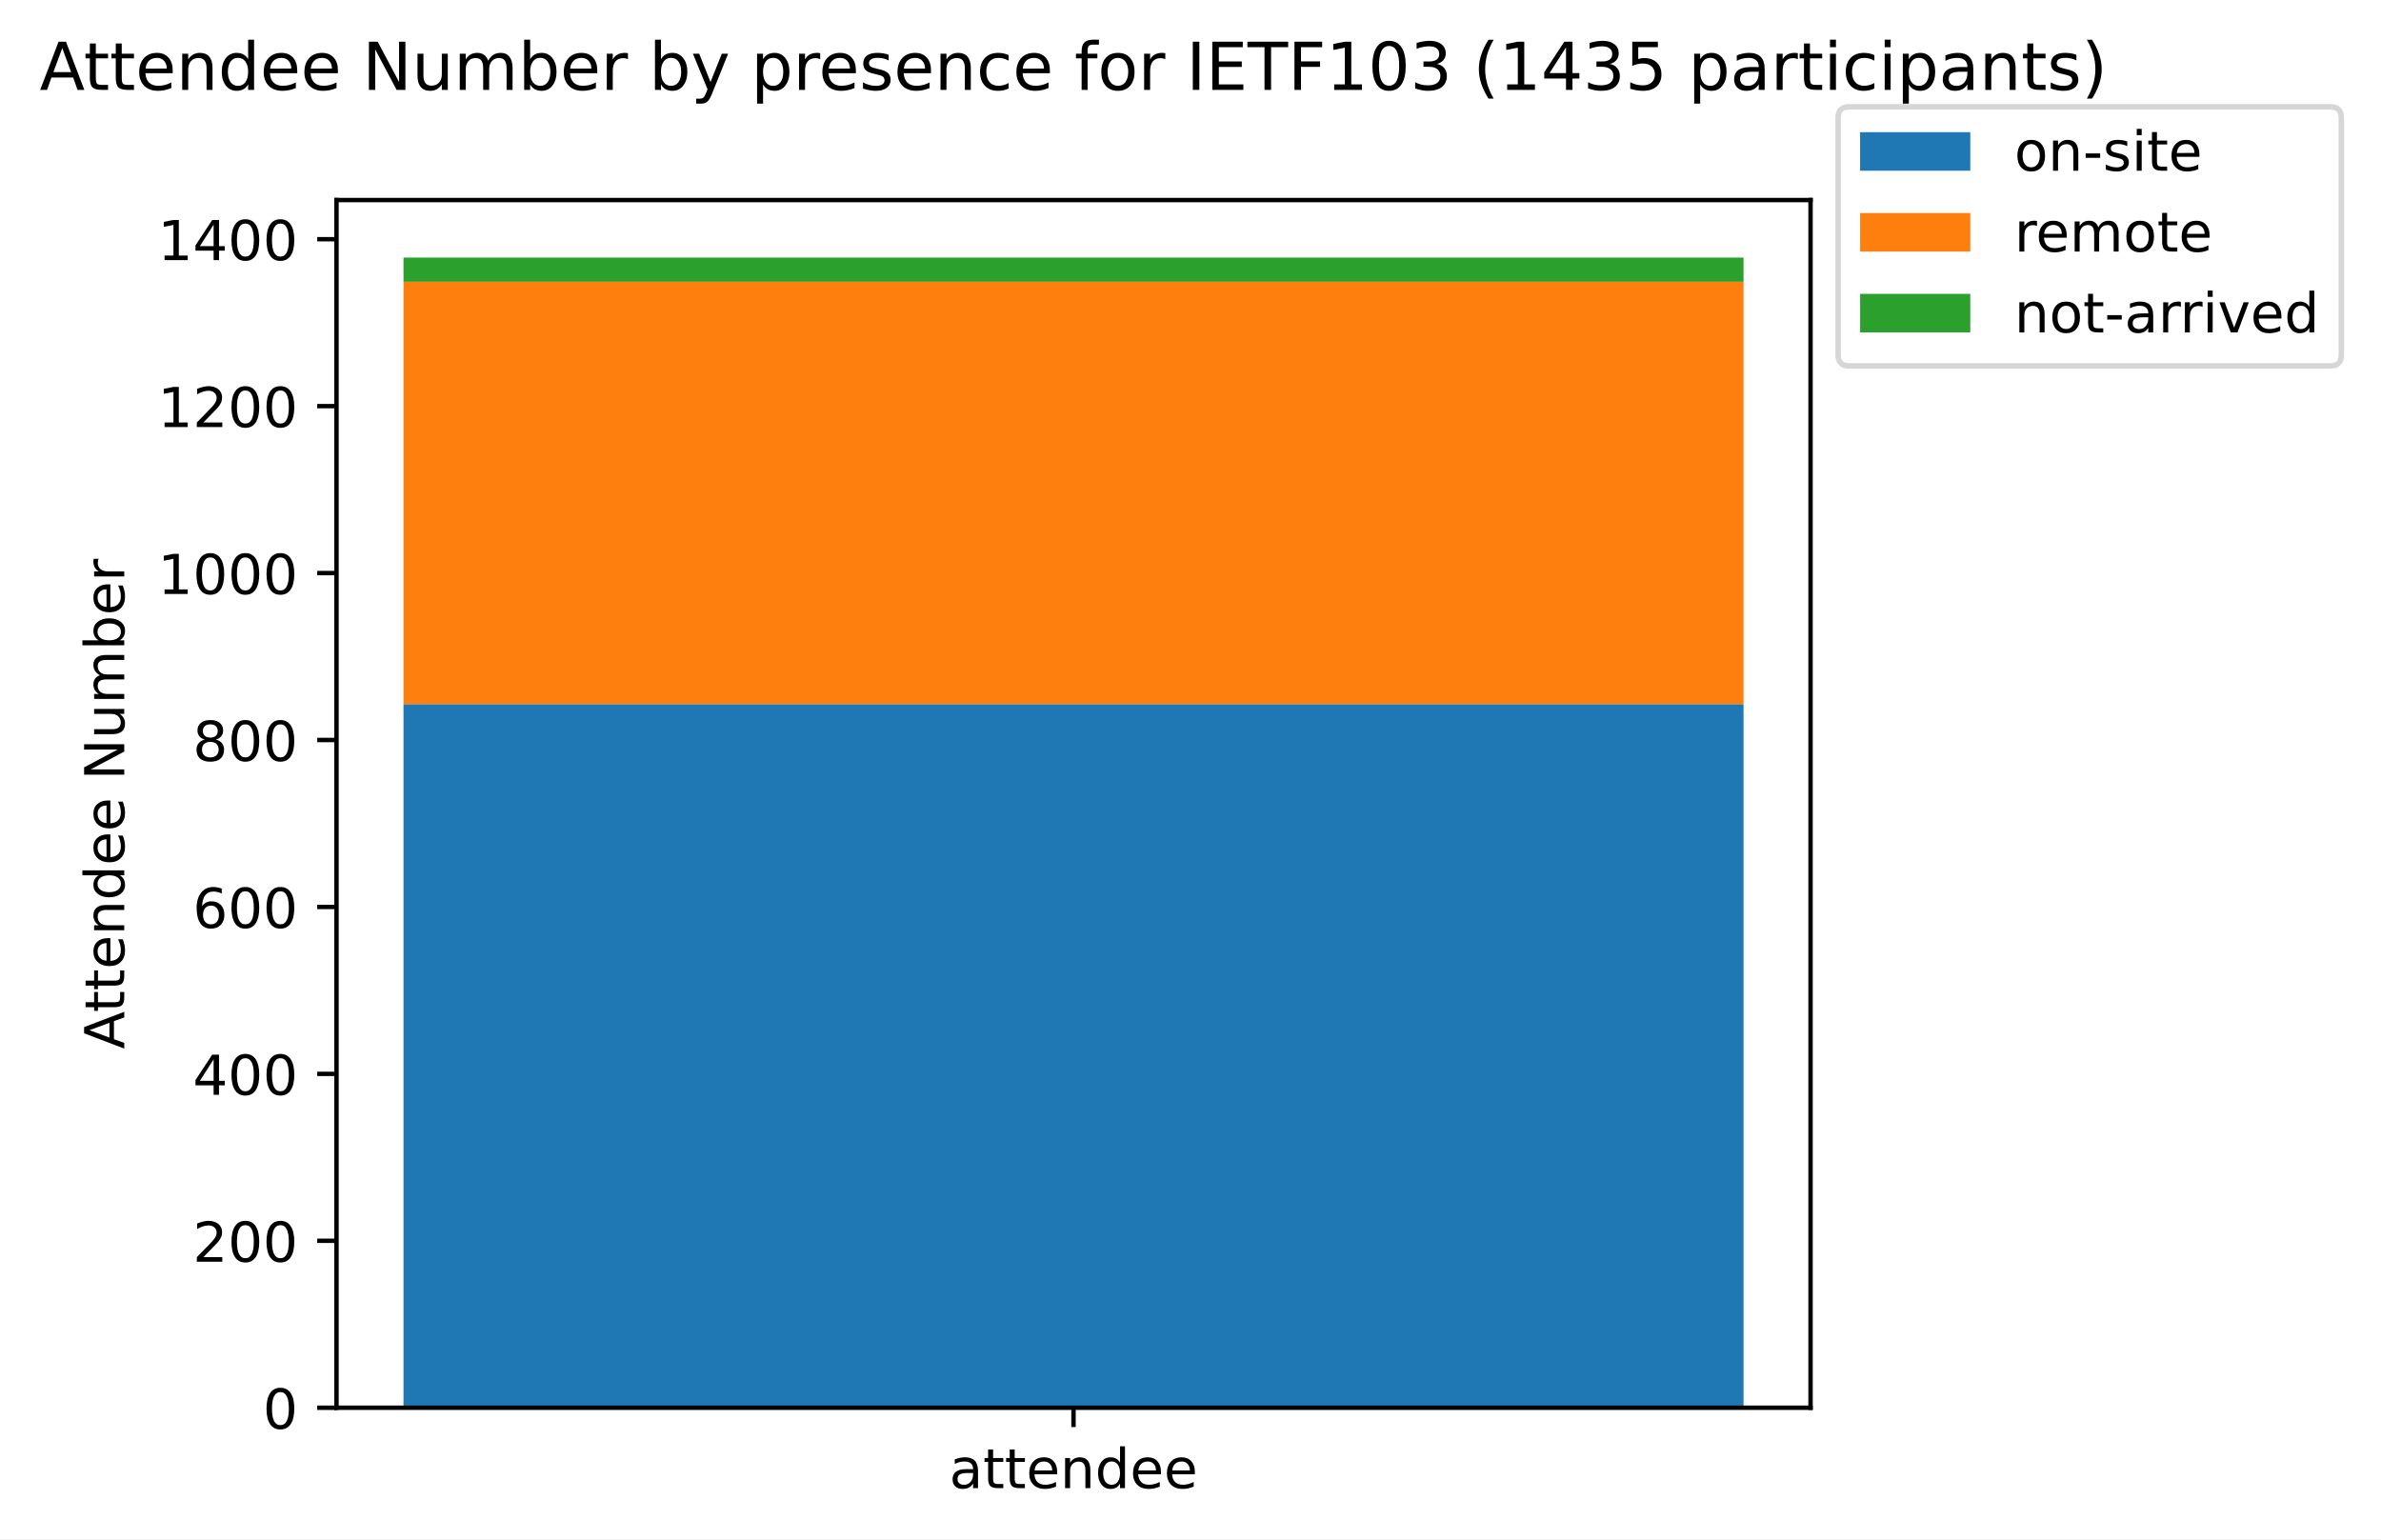
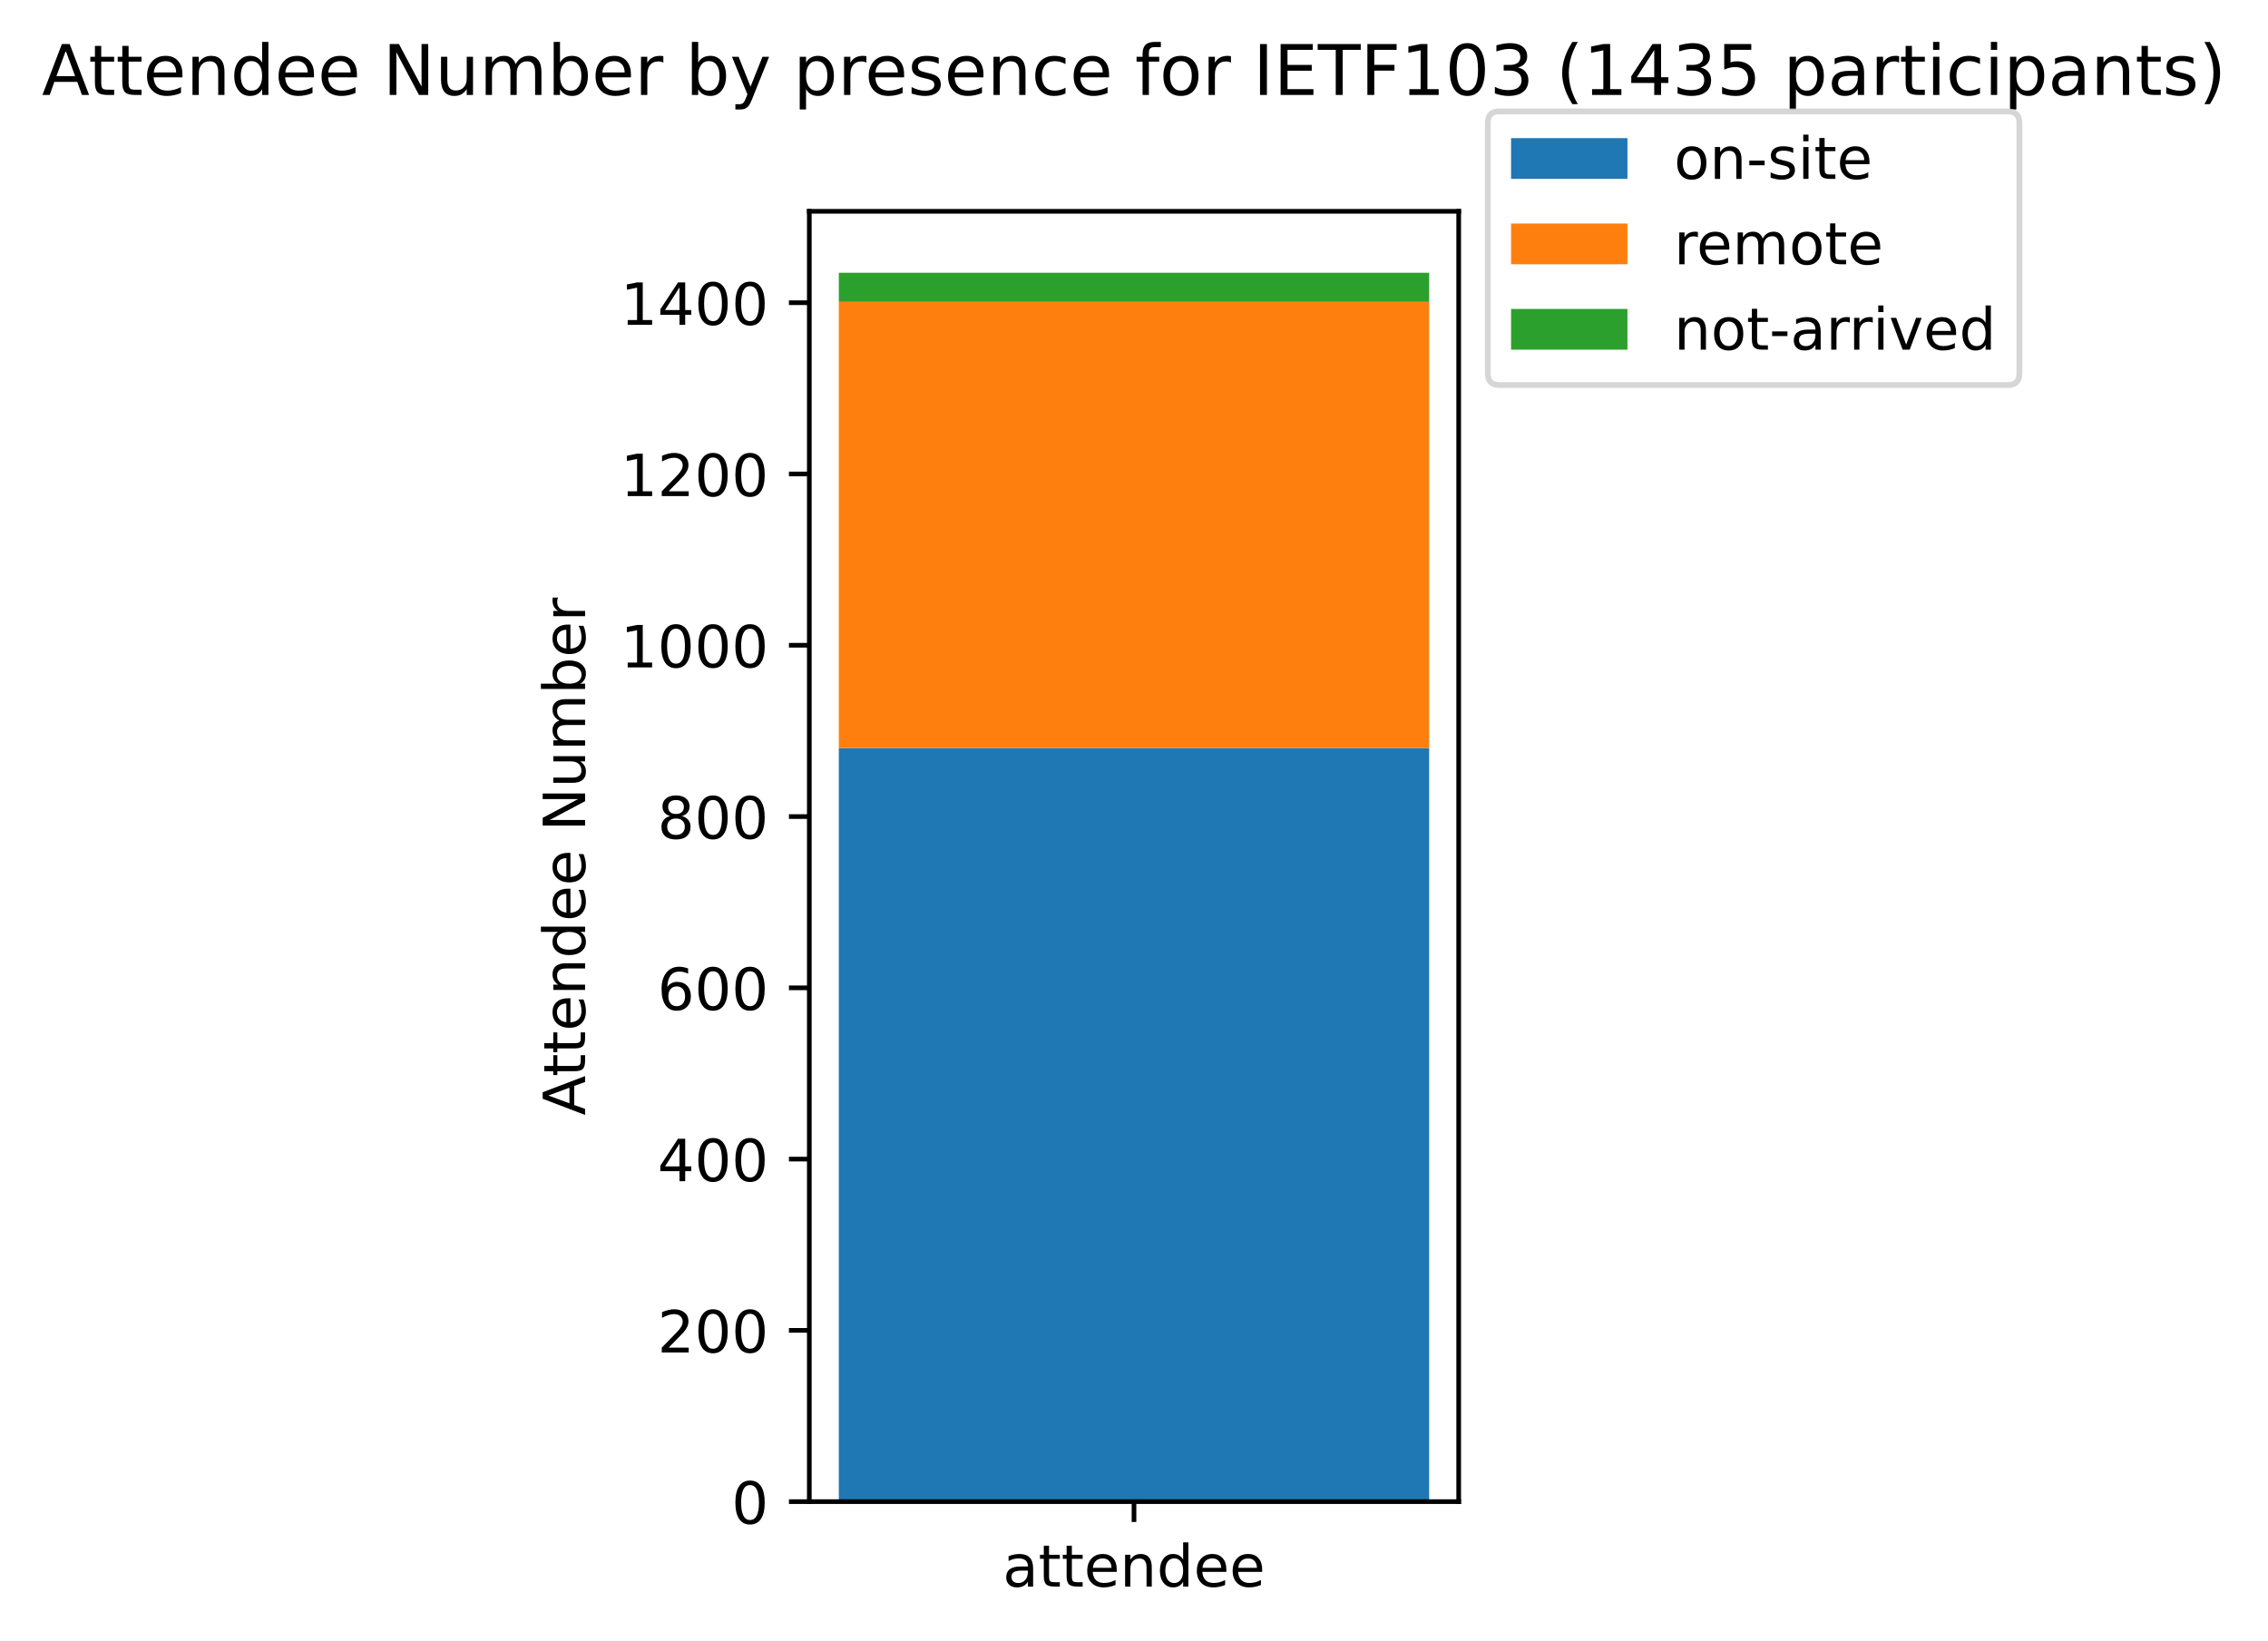
- <svg xmlns="http://www.w3.org/2000/svg" xmlns:xlink="http://www.w3.org/1999/xlink" height="279.436pt" version="1.1" viewBox="0 0 432.234 279.436" width="432.234pt">
+ <svg xmlns="http://www.w3.org/2000/svg" xmlns:xlink="http://www.w3.org/1999/xlink" height="281.956pt" version="1.1" viewBox="0 0 389.762 281.956" width="389.762pt">
  <defs>
    <style type="text/css">
*{stroke-linecap:butt;stroke-linejoin:round;}
  </style>
  </defs>
  <g id="figure_1">
    <g id="patch_1">
-       <path d="M 0 279.436  L 432.234 279.436  L 432.234 0  L 0 0  z " style="fill:#ffffff;" />
+       <path d="M 0 281.956  L 389.762 281.956  L 389.762 0  L 0 0  z " style="fill:#ffffff;" />
    </g>
    <g id="axes_1">
      <g id="patch_2">
-         <path d="M 61.086 255.558  L 328.676 255.558  L 328.676 36.318  L 61.086 36.318  z " style="fill:#ffffff;" />
+         <path d="M 139.081 258.078  L 250.681 258.078  L 250.681 36.318  L 139.081 36.318  z " style="fill:#ffffff;" />
      </g>
      <g id="patch_3">
-         <path clip-path="url(#pcda7696892)" d="M 73.249 255.558  L 316.513 255.558  L 316.513 127.823  L 73.249 127.823  z " style="fill:#1f77b4;" />
+         <path clip-path="url(#p521a126c01)" d="M 144.154 258.078  L 245.608 258.078  L 245.608 128.562  L 144.154 128.562  z " style="fill:#1f77b4;" />
      </g>
      <g id="patch_4">
-         <path clip-path="url(#pcda7696892)" d="M 73.249 127.823  L 316.513 127.823  L 316.513 51.152  L 73.249 51.152  z " style="fill:#ff7f0e;" />
+         <path clip-path="url(#p521a126c01)" d="M 144.154 128.562  L 245.608 128.562  L 245.608 51.882  L 144.154 51.882  z " style="fill:#ff7f0e;" />
      </g>
      <g id="patch_5">
-         <path clip-path="url(#pcda7696892)" d="M 73.249 51.152  L 316.513 51.152  L 316.513 46.758  L 73.249 46.758  z " style="fill:#2ca02c;" />
+         <path clip-path="url(#p521a126c01)" d="M 144.154 51.882  L 245.608 51.882  L 245.608 46.878  L 144.154 46.878  z " style="fill:#2ca02c;" />
      </g>
      <g id="matplotlib.axis_1">
        <g id="xtick_1">
          <g id="line2d_1">
            <defs>
-               <path d="M 0 0  L 0 3.5  " id="m9dc1678843" style="stroke:#000000;stroke-width:0.8;" />
-             </defs>
-             <g>
-               <use style="stroke:#000000;stroke-width:0.8;" x="194.881" xlink:href="#m9dc1678843" y="255.558" />
+               <path d="M 0 0  L 0 3.5  " id="m993fb9ee43" style="stroke:#000000;stroke-width:0.8;" />
+             </defs>
+             <g>
+               <use style="stroke:#000000;stroke-width:0.8;" x="194.881" xlink:href="#m993fb9ee43" y="258.078" />
            </g>
          </g>
          <g id="text_1">
            <defs>
              <path d="M 34.281 27.484  Q 23.391 27.484 19.188 25  Q 14.984 22.516 14.984 16.5  Q 14.984 11.719 18.141 8.906  Q 21.297 6.109 26.703 6.109  Q 34.188 6.109 38.703 11.406  Q 43.219 16.703 43.219 25.484  L 43.219 27.484  z M 52.203 31.203  L 52.203 0  L 43.219 0  L 43.219 8.297  Q 40.141 3.328 35.547 0.953  Q 30.953 -1.422 24.312 -1.422  Q 15.922 -1.422 10.953 3.297  Q 6 8.016 6 15.922  Q 6 25.141 12.172 29.828  Q 18.359 34.516 30.609 34.516  L 43.219 34.516  L 43.219 35.406  Q 43.219 41.609 39.141 45  Q 35.062 48.391 27.688 48.391  Q 23 48.391 18.547 47.266  Q 14.109 46.141 10.016 43.891  L 10.016 52.203  Q 14.938 54.109 19.578 55.047  Q 24.219 56 28.609 56  Q 40.484 56 46.344 49.844  Q 52.203 43.703 52.203 31.203  z " id="DejaVuSans-97" />
              <path d="M 18.312 70.219  L 18.312 54.688  L 36.812 54.688  L 36.812 47.703  L 18.312 47.703  L 18.312 18.016  Q 18.312 11.328 20.141 9.422  Q 21.969 7.516 27.594 7.516  L 36.812 7.516  L 36.812 0  L 27.594 0  Q 17.188 0 13.234 3.875  Q 9.281 7.766 9.281 18.016  L 9.281 47.703  L 2.688 47.703  L 2.688 54.688  L 9.281 54.688  L 9.281 70.219  z " id="DejaVuSans-116" />
              <path d="M 56.203 29.594  L 56.203 25.203  L 14.891 25.203  Q 15.484 15.922 20.484 11.062  Q 25.484 6.203 34.422 6.203  Q 39.594 6.203 44.453 7.469  Q 49.312 8.734 54.109 11.281  L 54.109 2.781  Q 49.266 0.734 44.188 -0.344  Q 39.109 -1.422 33.891 -1.422  Q 20.797 -1.422 13.156 6.188  Q 5.516 13.812 5.516 26.812  Q 5.516 40.234 12.766 48.109  Q 20.016 56 32.328 56  Q 43.359 56 49.781 48.891  Q 56.203 41.797 56.203 29.594  z M 47.219 32.234  Q 47.125 39.594 43.094 43.984  Q 39.062 48.391 32.422 48.391  Q 24.906 48.391 20.391 44.141  Q 15.875 39.891 15.188 32.172  z " id="DejaVuSans-101" />
              <path d="M 54.891 33.016  L 54.891 0  L 45.906 0  L 45.906 32.719  Q 45.906 40.484 42.875 44.328  Q 39.844 48.188 33.797 48.188  Q 26.516 48.188 22.312 43.547  Q 18.109 38.922 18.109 30.906  L 18.109 0  L 9.078 0  L 9.078 54.688  L 18.109 54.688  L 18.109 46.188  Q 21.344 51.125 25.703 53.562  Q 30.078 56 35.797 56  Q 45.219 56 50.047 50.172  Q 54.891 44.344 54.891 33.016  z " id="DejaVuSans-110" />
              <path d="M 45.406 46.391  L 45.406 75.984  L 54.391 75.984  L 54.391 0  L 45.406 0  L 45.406 8.203  Q 42.578 3.328 38.25 0.953  Q 33.938 -1.422 27.875 -1.422  Q 17.969 -1.422 11.734 6.484  Q 5.516 14.406 5.516 27.297  Q 5.516 40.188 11.734 48.094  Q 17.969 56 27.875 56  Q 33.938 56 38.25 53.625  Q 42.578 51.266 45.406 46.391  z M 14.797 27.297  Q 14.797 17.391 18.875 11.75  Q 22.953 6.109 30.078 6.109  Q 37.203 6.109 41.297 11.75  Q 45.406 17.391 45.406 27.297  Q 45.406 37.203 41.297 42.844  Q 37.203 48.484 30.078 48.484  Q 22.953 48.484 18.875 42.844  Q 14.797 37.203 14.797 27.297  z " id="DejaVuSans-100" />
            </defs>
-             <g transform="translate(172.3239 270.1566)scale(0.1 -0.1)">
+             <g transform="translate(172.3239 272.6766)scale(0.1 -0.1)">
              <use xlink:href="#DejaVuSans-97" />
              <use x="61.279" xlink:href="#DejaVuSans-116" />
              <use x="100.488" xlink:href="#DejaVuSans-116" />
              <use x="139.697" xlink:href="#DejaVuSans-101" />
              <use x="201.221" xlink:href="#DejaVuSans-110" />
              <use x="264.6" xlink:href="#DejaVuSans-100" />
              <use x="328.076" xlink:href="#DejaVuSans-101" />
              <use x="389.6" xlink:href="#DejaVuSans-101" />
            </g>
          </g>
        </g>
      </g>
      <g id="matplotlib.axis_2">
        <g id="ytick_1">
          <g id="line2d_2">
            <defs>
-               <path d="M 0 0  L -3.5 0  " id="mfc42f26bd0" style="stroke:#000000;stroke-width:0.8;" />
-             </defs>
-             <g>
-               <use style="stroke:#000000;stroke-width:0.8;" x="61.086" xlink:href="#mfc42f26bd0" y="255.558" />
+               <path d="M 0 0  L -3.5 0  " id="m8603f34c08" style="stroke:#000000;stroke-width:0.8;" />
+             </defs>
+             <g>
+               <use style="stroke:#000000;stroke-width:0.8;" x="139.081" xlink:href="#m8603f34c08" y="258.078" />
            </g>
          </g>
          <g id="text_2">
            <defs>
              <path d="M 31.781 66.406  Q 24.172 66.406 20.328 58.906  Q 16.5 51.422 16.5 36.375  Q 16.5 21.391 20.328 13.891  Q 24.172 6.391 31.781 6.391  Q 39.453 6.391 43.281 13.891  Q 47.125 21.391 47.125 36.375  Q 47.125 51.422 43.281 58.906  Q 39.453 66.406 31.781 66.406  z M 31.781 74.219  Q 44.047 74.219 50.516 64.516  Q 56.984 54.828 56.984 36.375  Q 56.984 17.969 50.516 8.266  Q 44.047 -1.422 31.781 -1.422  Q 19.531 -1.422 13.062 8.266  Q 6.594 17.969 6.594 36.375  Q 6.594 54.828 13.062 64.516  Q 19.531 74.219 31.781 74.219  z " id="DejaVuSans-48" />
            </defs>
-             <g transform="translate(47.72344 259.3573)scale(0.1 -0.1)">
+             <g transform="translate(125.7184 261.8773)scale(0.1 -0.1)">
              <use xlink:href="#DejaVuSans-48" />
            </g>
          </g>
        </g>
        <g id="ytick_2">
          <g id="line2d_3">
            <g>
-               <use style="stroke:#000000;stroke-width:0.8;" x="61.086" xlink:href="#mfc42f26bd0" y="225.253" />
+               <use style="stroke:#000000;stroke-width:0.8;" x="139.081" xlink:href="#m8603f34c08" y="228.643" />
            </g>
          </g>
          <g id="text_3">
            <defs>
              <path d="M 19.188 8.297  L 53.609 8.297  L 53.609 0  L 7.328 0  L 7.328 8.297  Q 12.938 14.109 22.625 23.891  Q 32.328 33.688 34.812 36.531  Q 39.547 41.844 41.422 45.531  Q 43.312 49.219 43.312 52.781  Q 43.312 58.594 39.234 62.25  Q 35.156 65.922 28.609 65.922  Q 23.969 65.922 18.812 64.312  Q 13.672 62.703 7.812 59.422  L 7.812 69.391  Q 13.766 71.781 18.938 73  Q 24.125 74.219 28.422 74.219  Q 39.75 74.219 46.484 68.547  Q 53.219 62.891 53.219 53.422  Q 53.219 48.922 51.531 44.891  Q 49.859 40.875 45.406 35.406  Q 44.188 33.984 37.641 27.219  Q 31.109 20.453 19.188 8.297  z " id="DejaVuSans-50" />
            </defs>
-             <g transform="translate(34.99844 229.0526)scale(0.1 -0.1)">
+             <g transform="translate(112.9934 232.4418)scale(0.1 -0.1)">
              <use xlink:href="#DejaVuSans-50" />
              <use x="63.623" xlink:href="#DejaVuSans-48" />
              <use x="127.246" xlink:href="#DejaVuSans-48" />
            </g>
          </g>
        </g>
        <g id="ytick_3">
          <g id="line2d_4">
            <g>
-               <use style="stroke:#000000;stroke-width:0.8;" x="61.086" xlink:href="#mfc42f26bd0" y="194.949" />
+               <use style="stroke:#000000;stroke-width:0.8;" x="139.081" xlink:href="#m8603f34c08" y="199.207" />
            </g>
          </g>
          <g id="text_4">
            <defs>
              <path d="M 37.797 64.312  L 12.891 25.391  L 37.797 25.391  z M 35.203 72.906  L 47.609 72.906  L 47.609 25.391  L 58.016 25.391  L 58.016 17.188  L 47.609 17.188  L 47.609 0  L 37.797 0  L 37.797 17.188  L 4.891 17.188  L 4.891 26.703  z " id="DejaVuSans-52" />
            </defs>
-             <g transform="translate(34.99844 198.7478)scale(0.1 -0.1)">
+             <g transform="translate(112.9934 203.0063)scale(0.1 -0.1)">
              <use xlink:href="#DejaVuSans-52" />
              <use x="63.623" xlink:href="#DejaVuSans-48" />
              <use x="127.246" xlink:href="#DejaVuSans-48" />
            </g>
          </g>
        </g>
        <g id="ytick_4">
          <g id="line2d_5">
            <g>
-               <use style="stroke:#000000;stroke-width:0.8;" x="61.086" xlink:href="#mfc42f26bd0" y="164.644" />
+               <use style="stroke:#000000;stroke-width:0.8;" x="139.081" xlink:href="#m8603f34c08" y="169.772" />
            </g>
          </g>
          <g id="text_5">
            <defs>
              <path d="M 33.016 40.375  Q 26.375 40.375 22.484 35.828  Q 18.609 31.297 18.609 23.391  Q 18.609 15.531 22.484 10.953  Q 26.375 6.391 33.016 6.391  Q 39.656 6.391 43.531 10.953  Q 47.406 15.531 47.406 23.391  Q 47.406 31.297 43.531 35.828  Q 39.656 40.375 33.016 40.375  z M 52.594 71.297  L 52.594 62.312  Q 48.875 64.062 45.094 64.984  Q 41.312 65.922 37.594 65.922  Q 27.828 65.922 22.672 59.328  Q 17.531 52.734 16.797 39.406  Q 19.672 43.656 24.016 45.922  Q 28.375 48.188 33.594 48.188  Q 44.578 48.188 50.953 41.516  Q 57.328 34.859 57.328 23.391  Q 57.328 12.156 50.688 5.359  Q 44.047 -1.422 33.016 -1.422  Q 20.359 -1.422 13.672 8.266  Q 6.984 17.969 6.984 36.375  Q 6.984 53.656 15.188 63.938  Q 23.391 74.219 37.203 74.219  Q 40.922 74.219 44.703 73.484  Q 48.484 72.75 52.594 71.297  z " id="DejaVuSans-54" />
            </defs>
-             <g transform="translate(34.99844 168.443)scale(0.1 -0.1)">
+             <g transform="translate(112.9934 173.5707)scale(0.1 -0.1)">
              <use xlink:href="#DejaVuSans-54" />
              <use x="63.623" xlink:href="#DejaVuSans-48" />
              <use x="127.246" xlink:href="#DejaVuSans-48" />
            </g>
          </g>
        </g>
        <g id="ytick_5">
          <g id="line2d_6">
            <g>
-               <use style="stroke:#000000;stroke-width:0.8;" x="61.086" xlink:href="#mfc42f26bd0" y="134.339" />
+               <use style="stroke:#000000;stroke-width:0.8;" x="139.081" xlink:href="#m8603f34c08" y="140.336" />
            </g>
          </g>
          <g id="text_6">
            <defs>
              <path d="M 31.781 34.625  Q 24.75 34.625 20.719 30.859  Q 16.703 27.094 16.703 20.516  Q 16.703 13.922 20.719 10.156  Q 24.75 6.391 31.781 6.391  Q 38.812 6.391 42.859 10.172  Q 46.922 13.969 46.922 20.516  Q 46.922 27.094 42.891 30.859  Q 38.875 34.625 31.781 34.625  z M 21.922 38.812  Q 15.578 40.375 12.031 44.719  Q 8.5 49.078 8.5 55.328  Q 8.5 64.062 14.719 69.141  Q 20.953 74.219 31.781 74.219  Q 42.672 74.219 48.875 69.141  Q 55.078 64.062 55.078 55.328  Q 55.078 49.078 51.531 44.719  Q 48 40.375 41.703 38.812  Q 48.828 37.156 52.797 32.312  Q 56.781 27.484 56.781 20.516  Q 56.781 9.906 50.312 4.234  Q 43.844 -1.422 31.781 -1.422  Q 19.734 -1.422 13.25 4.234  Q 6.781 9.906 6.781 20.516  Q 6.781 27.484 10.781 32.312  Q 14.797 37.156 21.922 38.812  z M 18.312 54.391  Q 18.312 48.734 21.844 45.562  Q 25.391 42.391 31.781 42.391  Q 38.141 42.391 41.719 45.562  Q 45.312 48.734 45.312 54.391  Q 45.312 60.062 41.719 63.234  Q 38.141 66.406 31.781 66.406  Q 25.391 66.406 21.844 63.234  Q 18.312 60.062 18.312 54.391  z " id="DejaVuSans-56" />
            </defs>
-             <g transform="translate(34.99844 138.1382)scale(0.1 -0.1)">
+             <g transform="translate(112.9934 144.1352)scale(0.1 -0.1)">
              <use xlink:href="#DejaVuSans-56" />
              <use x="63.623" xlink:href="#DejaVuSans-48" />
              <use x="127.246" xlink:href="#DejaVuSans-48" />
            </g>
          </g>
        </g>
        <g id="ytick_6">
          <g id="line2d_7">
            <g>
-               <use style="stroke:#000000;stroke-width:0.8;" x="61.086" xlink:href="#mfc42f26bd0" y="104.034" />
+               <use style="stroke:#000000;stroke-width:0.8;" x="139.081" xlink:href="#m8603f34c08" y="110.9" />
            </g>
          </g>
          <g id="text_7">
            <defs>
              <path d="M 12.406 8.297  L 28.516 8.297  L 28.516 63.922  L 10.984 60.406  L 10.984 69.391  L 28.422 72.906  L 38.281 72.906  L 38.281 8.297  L 54.391 8.297  L 54.391 0  L 12.406 0  z " id="DejaVuSans-49" />
            </defs>
-             <g transform="translate(28.63594 107.8334)scale(0.1 -0.1)">
+             <g transform="translate(106.6309 114.6996)scale(0.1 -0.1)">
              <use xlink:href="#DejaVuSans-49" />
              <use x="63.623" xlink:href="#DejaVuSans-48" />
              <use x="127.246" xlink:href="#DejaVuSans-48" />
              <use x="190.869" xlink:href="#DejaVuSans-48" />
            </g>
          </g>
        </g>
        <g id="ytick_7">
          <g id="line2d_8">
            <g>
-               <use style="stroke:#000000;stroke-width:0.8;" x="61.086" xlink:href="#mfc42f26bd0" y="73.729" />
+               <use style="stroke:#000000;stroke-width:0.8;" x="139.081" xlink:href="#m8603f34c08" y="81.465" />
            </g>
          </g>
          <g id="text_8">
-             <g transform="translate(28.63594 77.52861)scale(0.1 -0.1)">
+             <g transform="translate(106.6309 85.2641)scale(0.1 -0.1)">
              <use xlink:href="#DejaVuSans-49" />
              <use x="63.623" xlink:href="#DejaVuSans-50" />
              <use x="127.246" xlink:href="#DejaVuSans-48" />
              <use x="190.869" xlink:href="#DejaVuSans-48" />
            </g>
          </g>
        </g>
        <g id="ytick_8">
          <g id="line2d_9">
            <g>
-               <use style="stroke:#000000;stroke-width:0.8;" x="61.086" xlink:href="#mfc42f26bd0" y="43.425" />
+               <use style="stroke:#000000;stroke-width:0.8;" x="139.081" xlink:href="#m8603f34c08" y="52.029" />
            </g>
          </g>
          <g id="text_9">
-             <g transform="translate(28.63594 47.22382)scale(0.1 -0.1)">
+             <g transform="translate(106.6309 55.82856)scale(0.1 -0.1)">
              <use xlink:href="#DejaVuSans-49" />
              <use x="63.623" xlink:href="#DejaVuSans-52" />
              <use x="127.246" xlink:href="#DejaVuSans-48" />
              <use x="190.869" xlink:href="#DejaVuSans-48" />
            </g>
          </g>
        </g>
        <g id="text_10">
          <defs>
            <path d="M 34.188 63.188  L 20.797 26.906  L 47.609 26.906  z M 28.609 72.906  L 39.797 72.906  L 67.578 0  L 57.328 0  L 50.688 18.703  L 17.828 18.703  L 11.188 0  L 0.781 0  z " id="DejaVuSans-65" />
            <path id="DejaVuSans-32" />
            <path d="M 9.812 72.906  L 23.094 72.906  L 55.422 11.922  L 55.422 72.906  L 64.984 72.906  L 64.984 0  L 51.703 0  L 19.391 60.984  L 19.391 0  L 9.812 0  z " id="DejaVuSans-78" />
            <path d="M 8.5 21.578  L 8.5 54.688  L 17.484 54.688  L 17.484 21.922  Q 17.484 14.156 20.5 10.266  Q 23.531 6.391 29.594 6.391  Q 36.859 6.391 41.078 11.031  Q 45.312 15.672 45.312 23.688  L 45.312 54.688  L 54.297 54.688  L 54.297 0  L 45.312 0  L 45.312 8.406  Q 42.047 3.422 37.719 1  Q 33.406 -1.422 27.688 -1.422  Q 18.266 -1.422 13.375 4.438  Q 8.5 10.297 8.5 21.578  z M 31.109 56  z " id="DejaVuSans-117" />
            <path d="M 52 44.188  Q 55.375 50.25 60.062 53.125  Q 64.75 56 71.094 56  Q 79.641 56 84.281 50.016  Q 88.922 44.047 88.922 33.016  L 88.922 0  L 79.891 0  L 79.891 32.719  Q 79.891 40.578 77.094 44.375  Q 74.312 48.188 68.609 48.188  Q 61.625 48.188 57.562 43.547  Q 53.516 38.922 53.516 30.906  L 53.516 0  L 44.484 0  L 44.484 32.719  Q 44.484 40.625 41.703 44.406  Q 38.922 48.188 33.109 48.188  Q 26.219 48.188 22.156 43.531  Q 18.109 38.875 18.109 30.906  L 18.109 0  L 9.078 0  L 9.078 54.688  L 18.109 54.688  L 18.109 46.188  Q 21.188 51.219 25.484 53.609  Q 29.781 56 35.688 56  Q 41.656 56 45.828 52.969  Q 50 49.953 52 44.188  z " id="DejaVuSans-109" />
            <path d="M 48.688 27.297  Q 48.688 37.203 44.609 42.844  Q 40.531 48.484 33.406 48.484  Q 26.266 48.484 22.188 42.844  Q 18.109 37.203 18.109 27.297  Q 18.109 17.391 22.188 11.75  Q 26.266 6.109 33.406 6.109  Q 40.531 6.109 44.609 11.75  Q 48.688 17.391 48.688 27.297  z M 18.109 46.391  Q 20.953 51.266 25.266 53.625  Q 29.594 56 35.594 56  Q 45.562 56 51.781 48.094  Q 58.016 40.188 58.016 27.297  Q 58.016 14.406 51.781 6.484  Q 45.562 -1.422 35.594 -1.422  Q 29.594 -1.422 25.266 0.953  Q 20.953 3.328 18.109 8.203  L 18.109 0  L 9.078 0  L 9.078 75.984  L 18.109 75.984  z " id="DejaVuSans-98" />
            <path d="M 41.109 46.297  Q 39.594 47.172 37.812 47.578  Q 36.031 48 33.891 48  Q 26.266 48 22.188 43.047  Q 18.109 38.094 18.109 28.812  L 18.109 0  L 9.078 0  L 9.078 54.688  L 18.109 54.688  L 18.109 46.188  Q 20.953 51.172 25.484 53.578  Q 30.031 56 36.531 56  Q 37.453 56 38.578 55.875  Q 39.703 55.766 41.062 55.516  z " id="DejaVuSans-114" />
          </defs>
-           <g transform="translate(22.55625 190.4389)rotate(-90)scale(0.1 -0.1)">
+           <g transform="translate(100.5512 191.6989)rotate(-90)scale(0.1 -0.1)">
            <use xlink:href="#DejaVuSans-65" />
            <use x="66.658" xlink:href="#DejaVuSans-116" />
            <use x="105.867" xlink:href="#DejaVuSans-116" />
            <use x="145.076" xlink:href="#DejaVuSans-101" />
            <use x="206.6" xlink:href="#DejaVuSans-110" />
            <use x="269.979" xlink:href="#DejaVuSans-100" />
            <use x="333.455" xlink:href="#DejaVuSans-101" />
            <use x="394.979" xlink:href="#DejaVuSans-101" />
            <use x="456.502" xlink:href="#DejaVuSans-32" />
            <use x="488.289" xlink:href="#DejaVuSans-78" />
            <use x="563.094" xlink:href="#DejaVuSans-117" />
            <use x="626.473" xlink:href="#DejaVuSans-109" />
            <use x="723.885" xlink:href="#DejaVuSans-98" />
            <use x="787.361" xlink:href="#DejaVuSans-101" />
            <use x="848.885" xlink:href="#DejaVuSans-114" />
          </g>
        </g>
      </g>
      <g id="patch_6">
-         <path d="M 61.086 255.558  L 61.086 36.318  " style="fill:none;stroke:#000000;stroke-linecap:square;stroke-linejoin:miter;stroke-width:0.8;" />
+         <path d="M 139.081 258.078  L 139.081 36.318  " style="fill:none;stroke:#000000;stroke-linecap:square;stroke-linejoin:miter;stroke-width:0.8;" />
      </g>
      <g id="patch_7">
-         <path d="M 328.676 255.558  L 328.676 36.318  " style="fill:none;stroke:#000000;stroke-linecap:square;stroke-linejoin:miter;stroke-width:0.8;" />
+         <path d="M 250.681 258.078  L 250.681 36.318  " style="fill:none;stroke:#000000;stroke-linecap:square;stroke-linejoin:miter;stroke-width:0.8;" />
      </g>
      <g id="patch_8">
-         <path d="M 61.086 255.558  L 328.676 255.558  " style="fill:none;stroke:#000000;stroke-linecap:square;stroke-linejoin:miter;stroke-width:0.8;" />
+         <path d="M 139.081 258.078  L 250.681 258.078  " style="fill:none;stroke:#000000;stroke-linecap:square;stroke-linejoin:miter;stroke-width:0.8;" />
      </g>
      <g id="patch_9">
-         <path d="M 61.086 36.318  L 328.676 36.318  " style="fill:none;stroke:#000000;stroke-linecap:square;stroke-linejoin:miter;stroke-width:0.8;" />
+         <path d="M 139.081 36.318  L 250.681 36.318  " style="fill:none;stroke:#000000;stroke-linecap:square;stroke-linejoin:miter;stroke-width:0.8;" />
      </g>
      <g id="text_11">
        <defs>
          <path d="M 32.172 -5.078  Q 28.375 -14.844 24.75 -17.812  Q 21.141 -20.797 15.094 -20.797  L 7.906 -20.797  L 7.906 -13.281  L 13.188 -13.281  Q 16.891 -13.281 18.938 -11.516  Q 21 -9.766 23.484 -3.219  L 25.094 0.875  L 2.984 54.688  L 12.5 54.688  L 29.594 11.922  L 46.688 54.688  L 56.203 54.688  z " id="DejaVuSans-121" />
          <path d="M 18.109 8.203  L 18.109 -20.797  L 9.078 -20.797  L 9.078 54.688  L 18.109 54.688  L 18.109 46.391  Q 20.953 51.266 25.266 53.625  Q 29.594 56 35.594 56  Q 45.562 56 51.781 48.094  Q 58.016 40.188 58.016 27.297  Q 58.016 14.406 51.781 6.484  Q 45.562 -1.422 35.594 -1.422  Q 29.594 -1.422 25.266 0.953  Q 20.953 3.328 18.109 8.203  z M 48.688 27.297  Q 48.688 37.203 44.609 42.844  Q 40.531 48.484 33.406 48.484  Q 26.266 48.484 22.188 42.844  Q 18.109 37.203 18.109 27.297  Q 18.109 17.391 22.188 11.75  Q 26.266 6.109 33.406 6.109  Q 40.531 6.109 44.609 11.75  Q 48.688 17.391 48.688 27.297  z " id="DejaVuSans-112" />
          <path d="M 44.281 53.078  L 44.281 44.578  Q 40.484 46.531 36.375 47.5  Q 32.281 48.484 27.875 48.484  Q 21.188 48.484 17.844 46.438  Q 14.5 44.391 14.5 40.281  Q 14.5 37.156 16.891 35.375  Q 19.281 33.594 26.516 31.984  L 29.594 31.297  Q 39.156 29.25 43.188 25.516  Q 47.219 21.781 47.219 15.094  Q 47.219 7.469 41.188 3.016  Q 35.156 -1.422 24.609 -1.422  Q 20.219 -1.422 15.453 -0.562  Q 10.688 0.297 5.422 2  L 5.422 11.281  Q 10.406 8.688 15.234 7.391  Q 20.062 6.109 24.812 6.109  Q 31.156 6.109 34.562 8.281  Q 37.984 10.453 37.984 14.406  Q 37.984 18.062 35.516 20.016  Q 33.062 21.969 24.703 23.781  L 21.578 24.516  Q 13.234 26.266 9.516 29.906  Q 5.812 33.547 5.812 39.891  Q 5.812 47.609 11.281 51.797  Q 16.75 56 26.812 56  Q 31.781 56 36.172 55.266  Q 40.578 54.547 44.281 53.078  z " id="DejaVuSans-115" />
          <path d="M 48.781 52.594  L 48.781 44.188  Q 44.969 46.297 41.141 47.344  Q 37.312 48.391 33.406 48.391  Q 24.656 48.391 19.812 42.844  Q 14.984 37.312 14.984 27.297  Q 14.984 17.281 19.812 11.734  Q 24.656 6.203 33.406 6.203  Q 37.312 6.203 41.141 7.25  Q 44.969 8.297 48.781 10.406  L 48.781 2.094  Q 45.016 0.344 40.984 -0.531  Q 36.969 -1.422 32.422 -1.422  Q 20.062 -1.422 12.781 6.344  Q 5.516 14.109 5.516 27.297  Q 5.516 40.672 12.859 48.328  Q 20.219 56 33.016 56  Q 37.156 56 41.109 55.141  Q 45.062 54.297 48.781 52.594  z " id="DejaVuSans-99" />
          <path d="M 37.109 75.984  L 37.109 68.5  L 28.516 68.5  Q 23.688 68.5 21.797 66.547  Q 19.922 64.594 19.922 59.516  L 19.922 54.688  L 34.719 54.688  L 34.719 47.703  L 19.922 47.703  L 19.922 0  L 10.891 0  L 10.891 47.703  L 2.297 47.703  L 2.297 54.688  L 10.891 54.688  L 10.891 58.5  Q 10.891 67.625 15.141 71.797  Q 19.391 75.984 28.609 75.984  z " id="DejaVuSans-102" />
          <path d="M 30.609 48.391  Q 23.391 48.391 19.188 42.75  Q 14.984 37.109 14.984 27.297  Q 14.984 17.484 19.156 11.844  Q 23.344 6.203 30.609 6.203  Q 37.797 6.203 41.984 11.859  Q 46.188 17.531 46.188 27.297  Q 46.188 37.016 41.984 42.703  Q 37.797 48.391 30.609 48.391  z M 30.609 56  Q 42.328 56 49.016 48.375  Q 55.719 40.766 55.719 27.297  Q 55.719 13.875 49.016 6.219  Q 42.328 -1.422 30.609 -1.422  Q 18.844 -1.422 12.172 6.219  Q 5.516 13.875 5.516 27.297  Q 5.516 40.766 12.172 48.375  Q 18.844 56 30.609 56  z " id="DejaVuSans-111" />
          <path d="M 9.812 72.906  L 19.672 72.906  L 19.672 0  L 9.812 0  z " id="DejaVuSans-73" />
          <path d="M 9.812 72.906  L 55.906 72.906  L 55.906 64.594  L 19.672 64.594  L 19.672 43.016  L 54.391 43.016  L 54.391 34.719  L 19.672 34.719  L 19.672 8.297  L 56.781 8.297  L 56.781 0  L 9.812 0  z " id="DejaVuSans-69" />
          <path d="M -0.297 72.906  L 61.375 72.906  L 61.375 64.594  L 35.5 64.594  L 35.5 0  L 25.594 0  L 25.594 64.594  L -0.297 64.594  z " id="DejaVuSans-84" />
          <path d="M 9.812 72.906  L 51.703 72.906  L 51.703 64.594  L 19.672 64.594  L 19.672 43.109  L 48.578 43.109  L 48.578 34.812  L 19.672 34.812  L 19.672 0  L 9.812 0  z " id="DejaVuSans-70" />
          <path d="M 40.578 39.312  Q 47.656 37.797 51.625 33  Q 55.609 28.219 55.609 21.188  Q 55.609 10.406 48.188 4.484  Q 40.766 -1.422 27.094 -1.422  Q 22.516 -1.422 17.656 -0.516  Q 12.797 0.391 7.625 2.203  L 7.625 11.719  Q 11.719 9.328 16.594 8.109  Q 21.484 6.891 26.812 6.891  Q 36.078 6.891 40.938 10.547  Q 45.797 14.203 45.797 21.188  Q 45.797 27.641 41.281 31.266  Q 36.766 34.906 28.719 34.906  L 20.219 34.906  L 20.219 43.016  L 29.109 43.016  Q 36.375 43.016 40.234 45.922  Q 44.094 48.828 44.094 54.297  Q 44.094 59.906 40.109 62.906  Q 36.141 65.922 28.719 65.922  Q 24.656 65.922 20.016 65.031  Q 15.375 64.156 9.812 62.312  L 9.812 71.094  Q 15.438 72.656 20.344 73.438  Q 25.25 74.219 29.594 74.219  Q 40.828 74.219 47.359 69.109  Q 53.906 64.016 53.906 55.328  Q 53.906 49.266 50.438 45.094  Q 46.969 40.922 40.578 39.312  z " id="DejaVuSans-51" />
          <path d="M 31 75.875  Q 24.469 64.656 21.281 53.656  Q 18.109 42.672 18.109 31.391  Q 18.109 20.125 21.312 9.062  Q 24.516 -2 31 -13.188  L 23.188 -13.188  Q 15.875 -1.703 12.234 9.375  Q 8.594 20.453 8.594 31.391  Q 8.594 42.281 12.203 53.312  Q 15.828 64.359 23.188 75.875  z " id="DejaVuSans-40" />
          <path d="M 10.797 72.906  L 49.516 72.906  L 49.516 64.594  L 19.828 64.594  L 19.828 46.734  Q 21.969 47.469 24.109 47.828  Q 26.266 48.188 28.422 48.188  Q 40.625 48.188 47.75 41.5  Q 54.891 34.812 54.891 23.391  Q 54.891 11.625 47.562 5.094  Q 40.234 -1.422 26.906 -1.422  Q 22.312 -1.422 17.547 -0.641  Q 12.797 0.141 7.719 1.703  L 7.719 11.625  Q 12.109 9.234 16.797 8.062  Q 21.484 6.891 26.703 6.891  Q 35.156 6.891 40.078 11.328  Q 45.016 15.766 45.016 23.391  Q 45.016 31 40.078 35.438  Q 35.156 39.891 26.703 39.891  Q 22.75 39.891 18.812 39.016  Q 14.891 38.141 10.797 36.281  z " id="DejaVuSans-53" />
          <path d="M 9.422 54.688  L 18.406 54.688  L 18.406 0  L 9.422 0  z M 9.422 75.984  L 18.406 75.984  L 18.406 64.594  L 9.422 64.594  z " id="DejaVuSans-105" />
          <path d="M 8.016 75.875  L 15.828 75.875  Q 23.141 64.359 26.781 53.312  Q 30.422 42.281 30.422 31.391  Q 30.422 20.453 26.781 9.375  Q 23.141 -1.703 15.828 -13.188  L 8.016 -13.188  Q 14.5 -2 17.703 9.062  Q 20.906 20.125 20.906 31.391  Q 20.906 42.672 17.703 53.656  Q 14.5 64.656 8.016 75.875  z " id="DejaVuSans-41" />
        </defs>
        <g transform="translate(7.2 16.31812)scale(0.12 -0.12)">
          <use xlink:href="#DejaVuSans-65" />
          <use x="66.658" xlink:href="#DejaVuSans-116" />
          <use x="105.867" xlink:href="#DejaVuSans-116" />
          <use x="145.076" xlink:href="#DejaVuSans-101" />
          <use x="206.6" xlink:href="#DejaVuSans-110" />
          <use x="269.979" xlink:href="#DejaVuSans-100" />
          <use x="333.455" xlink:href="#DejaVuSans-101" />
          <use x="394.979" xlink:href="#DejaVuSans-101" />
          <use x="456.502" xlink:href="#DejaVuSans-32" />
          <use x="488.289" xlink:href="#DejaVuSans-78" />
          <use x="563.094" xlink:href="#DejaVuSans-117" />
          <use x="626.473" xlink:href="#DejaVuSans-109" />
          <use x="723.885" xlink:href="#DejaVuSans-98" />
          <use x="787.361" xlink:href="#DejaVuSans-101" />
          <use x="848.885" xlink:href="#DejaVuSans-114" />
          <use x="889.998" xlink:href="#DejaVuSans-32" />
          <use x="921.785" xlink:href="#DejaVuSans-98" />
          <use x="985.262" xlink:href="#DejaVuSans-121" />
          <use x="1044.441" xlink:href="#DejaVuSans-32" />
          <use x="1076.229" xlink:href="#DejaVuSans-112" />
          <use x="1139.705" xlink:href="#DejaVuSans-114" />
          <use x="1178.568" xlink:href="#DejaVuSans-101" />
          <use x="1240.092" xlink:href="#DejaVuSans-115" />
          <use x="1292.191" xlink:href="#DejaVuSans-101" />
          <use x="1353.715" xlink:href="#DejaVuSans-110" />
          <use x="1417.094" xlink:href="#DejaVuSans-99" />
          <use x="1472.074" xlink:href="#DejaVuSans-101" />
          <use x="1533.598" xlink:href="#DejaVuSans-32" />
          <use x="1565.385" xlink:href="#DejaVuSans-102" />
          <use x="1600.59" xlink:href="#DejaVuSans-111" />
          <use x="1661.771" xlink:href="#DejaVuSans-114" />
          <use x="1702.885" xlink:href="#DejaVuSans-32" />
          <use x="1734.672" xlink:href="#DejaVuSans-73" />
          <use x="1764.164" xlink:href="#DejaVuSans-69" />
          <use x="1827.348" xlink:href="#DejaVuSans-84" />
          <use x="1888.432" xlink:href="#DejaVuSans-70" />
          <use x="1945.951" xlink:href="#DejaVuSans-49" />
          <use x="2009.574" xlink:href="#DejaVuSans-48" />
          <use x="2073.197" xlink:href="#DejaVuSans-51" />
          <use x="2136.82" xlink:href="#DejaVuSans-32" />
          <use x="2168.607" xlink:href="#DejaVuSans-40" />
          <use x="2207.621" xlink:href="#DejaVuSans-49" />
          <use x="2271.244" xlink:href="#DejaVuSans-52" />
          <use x="2334.867" xlink:href="#DejaVuSans-51" />
          <use x="2398.49" xlink:href="#DejaVuSans-53" />
          <use x="2462.113" xlink:href="#DejaVuSans-32" />
          <use x="2493.9" xlink:href="#DejaVuSans-112" />
          <use x="2557.377" xlink:href="#DejaVuSans-97" />
          <use x="2618.656" xlink:href="#DejaVuSans-114" />
          <use x="2659.77" xlink:href="#DejaVuSans-116" />
          <use x="2698.979" xlink:href="#DejaVuSans-105" />
          <use x="2726.762" xlink:href="#DejaVuSans-99" />
          <use x="2781.742" xlink:href="#DejaVuSans-105" />
          <use x="2809.525" xlink:href="#DejaVuSans-112" />
          <use x="2873.002" xlink:href="#DejaVuSans-97" />
          <use x="2934.281" xlink:href="#DejaVuSans-110" />
          <use x="2997.66" xlink:href="#DejaVuSans-116" />
          <use x="3036.869" xlink:href="#DejaVuSans-115" />
          <use x="3088.969" xlink:href="#DejaVuSans-41" />
        </g>
      </g>
      <g id="legend_1">
        <g id="patch_10">
-           <path d="M 335.676 66.428  L 423.034 66.428  Q 425.034 66.428 425.034 64.428  L 425.034 21.394  Q 425.034 19.394 423.034 19.394  L 335.676 19.394  Q 333.676 19.394 333.676 21.394  L 333.676 64.428  Q 333.676 66.428 335.676 66.428  z " style="fill:#ffffff;opacity:0.8;stroke:#cccccc;stroke-linejoin:miter;" />
+           <path d="M 257.681 66.177  L 345.039 66.177  Q 347.039 66.177 347.039 64.177  L 347.039 21.142  Q 347.039 19.142 345.039 19.142  L 257.681 19.142  Q 255.681 19.142 255.681 21.142  L 255.681 64.177  Q 255.681 66.177 257.681 66.177  z " style="fill:#ffffff;opacity:0.8;stroke:#cccccc;stroke-linejoin:miter;" />
        </g>
        <g id="patch_11">
-           <path d="M 337.676 30.993  L 357.676 30.993  L 357.676 23.993  L 337.676 23.993  z " style="fill:#1f77b4;" />
+           <path d="M 259.681 30.741  L 279.681 30.741  L 279.681 23.741  L 259.681 23.741  z " style="fill:#1f77b4;" />
        </g>
        <g id="text_12">
          <defs>
            <path d="M 4.891 31.391  L 31.203 31.391  L 31.203 23.391  L 4.891 23.391  z " id="DejaVuSans-45" />
          </defs>
-           <g transform="translate(365.6759 30.99256)scale(0.1 -0.1)">
+           <g transform="translate(287.6809 30.74056)scale(0.1 -0.1)">
            <use xlink:href="#DejaVuSans-111" />
            <use x="61.182" xlink:href="#DejaVuSans-110" />
            <use x="124.561" xlink:href="#DejaVuSans-45" />
            <use x="160.645" xlink:href="#DejaVuSans-115" />
            <use x="212.744" xlink:href="#DejaVuSans-105" />
            <use x="240.527" xlink:href="#DejaVuSans-116" />
            <use x="279.736" xlink:href="#DejaVuSans-101" />
          </g>
        </g>
        <g id="patch_12">
-           <path d="M 337.676 45.671  L 357.676 45.671  L 357.676 38.671  L 337.676 38.671  z " style="fill:#ff7f0e;" />
+           <path d="M 259.681 45.419  L 279.681 45.419  L 279.681 38.419  L 259.681 38.419  z " style="fill:#ff7f0e;" />
        </g>
        <g id="text_13">
-           <g transform="translate(365.6759 45.67069)scale(0.1 -0.1)">
+           <g transform="translate(287.6809 45.41869)scale(0.1 -0.1)">
            <use xlink:href="#DejaVuSans-114" />
            <use x="38.863" xlink:href="#DejaVuSans-101" />
            <use x="100.387" xlink:href="#DejaVuSans-109" />
            <use x="197.799" xlink:href="#DejaVuSans-111" />
            <use x="258.98" xlink:href="#DejaVuSans-116" />
            <use x="298.189" xlink:href="#DejaVuSans-101" />
          </g>
        </g>
        <g id="patch_13">
-           <path d="M 337.676 60.349  L 357.676 60.349  L 357.676 53.349  L 337.676 53.349  z " style="fill:#2ca02c;" />
+           <path d="M 259.681 60.097  L 279.681 60.097  L 279.681 53.097  L 259.681 53.097  z " style="fill:#2ca02c;" />
        </g>
        <g id="text_14">
          <defs>
            <path d="M 2.984 54.688  L 12.5 54.688  L 29.594 8.797  L 46.688 54.688  L 56.203 54.688  L 35.688 0  L 23.484 0  z " id="DejaVuSans-118" />
          </defs>
-           <g transform="translate(365.6759 60.34881)scale(0.1 -0.1)">
+           <g transform="translate(287.6809 60.09681)scale(0.1 -0.1)">
            <use xlink:href="#DejaVuSans-110" />
            <use x="63.379" xlink:href="#DejaVuSans-111" />
            <use x="124.561" xlink:href="#DejaVuSans-116" />
            <use x="163.77" xlink:href="#DejaVuSans-45" />
            <use x="199.854" xlink:href="#DejaVuSans-97" />
            <use x="261.133" xlink:href="#DejaVuSans-114" />
            <use x="300.496" xlink:href="#DejaVuSans-114" />
            <use x="341.609" xlink:href="#DejaVuSans-105" />
            <use x="369.393" xlink:href="#DejaVuSans-118" />
            <use x="428.572" xlink:href="#DejaVuSans-101" />
            <use x="490.096" xlink:href="#DejaVuSans-100" />
          </g>
        </g>
      </g>
    </g>
  </g>
  <defs>
-     <clipPath id="pcda7696892">
-       <rect height="219.24" width="267.59" x="61.086" y="36.318" />
+     <clipPath id="p521a126c01">
+       <rect height="221.76" width="111.6" x="139.081" y="36.318" />
    </clipPath>
  </defs>
</svg>
